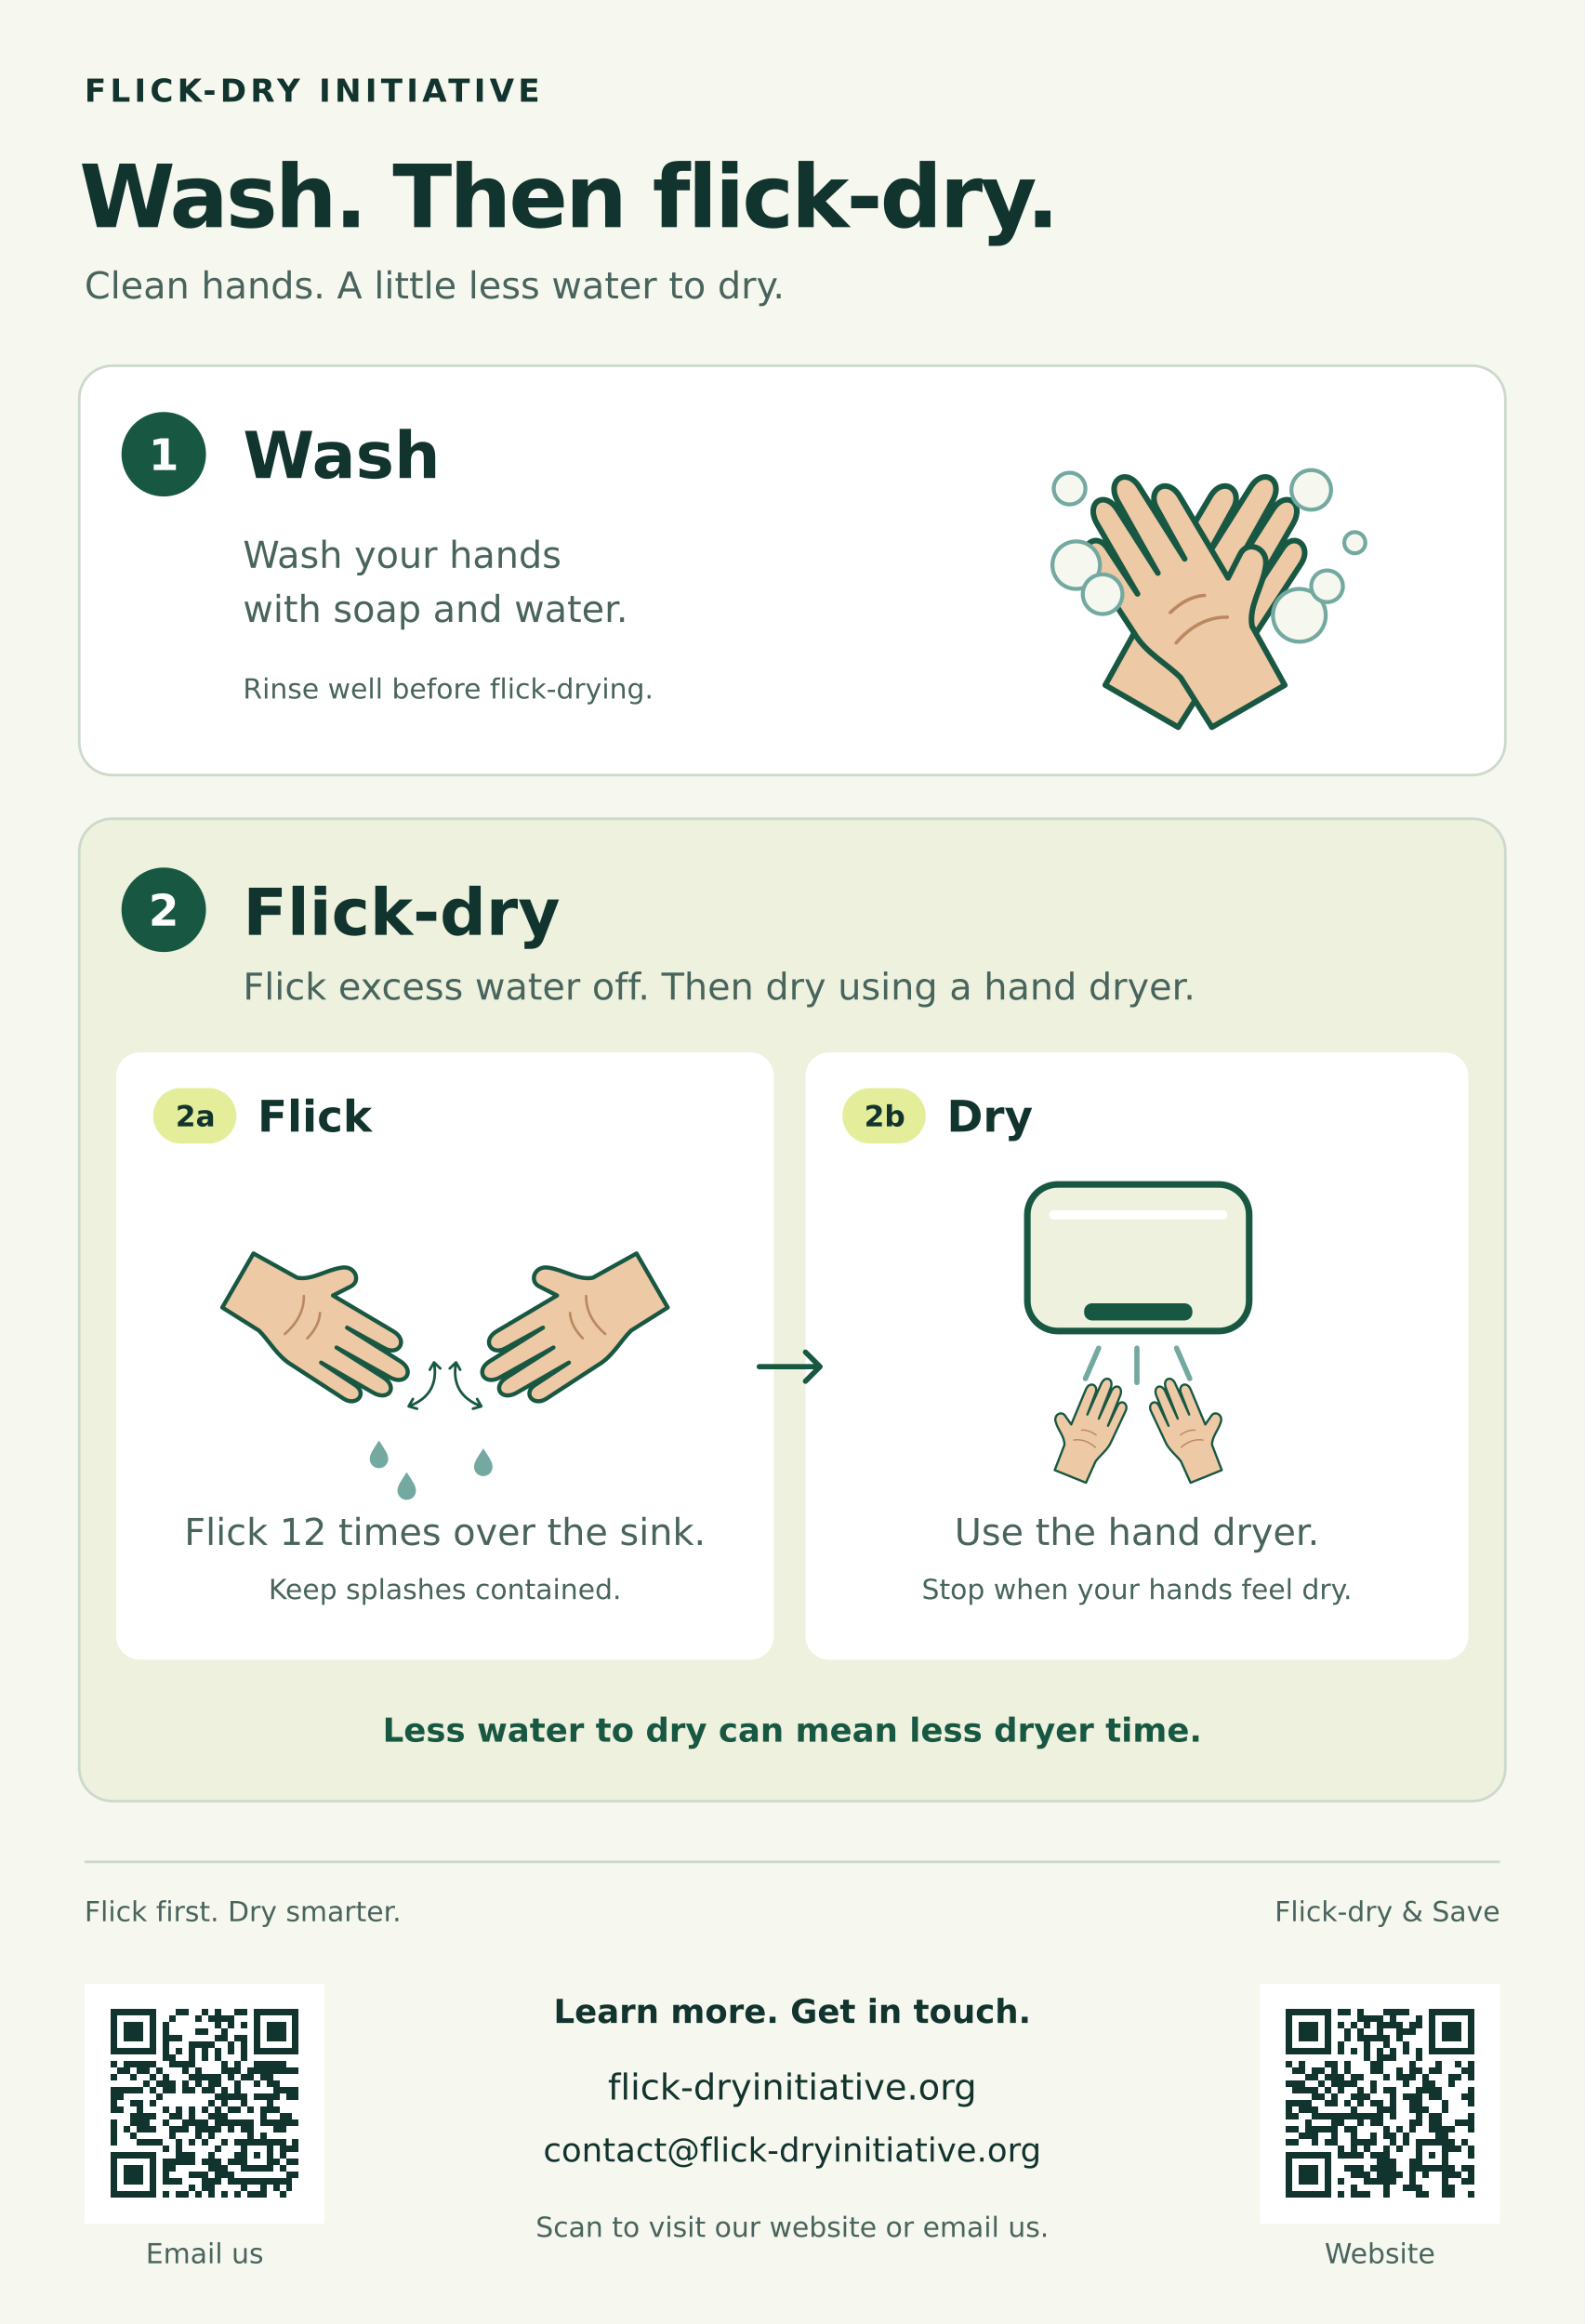
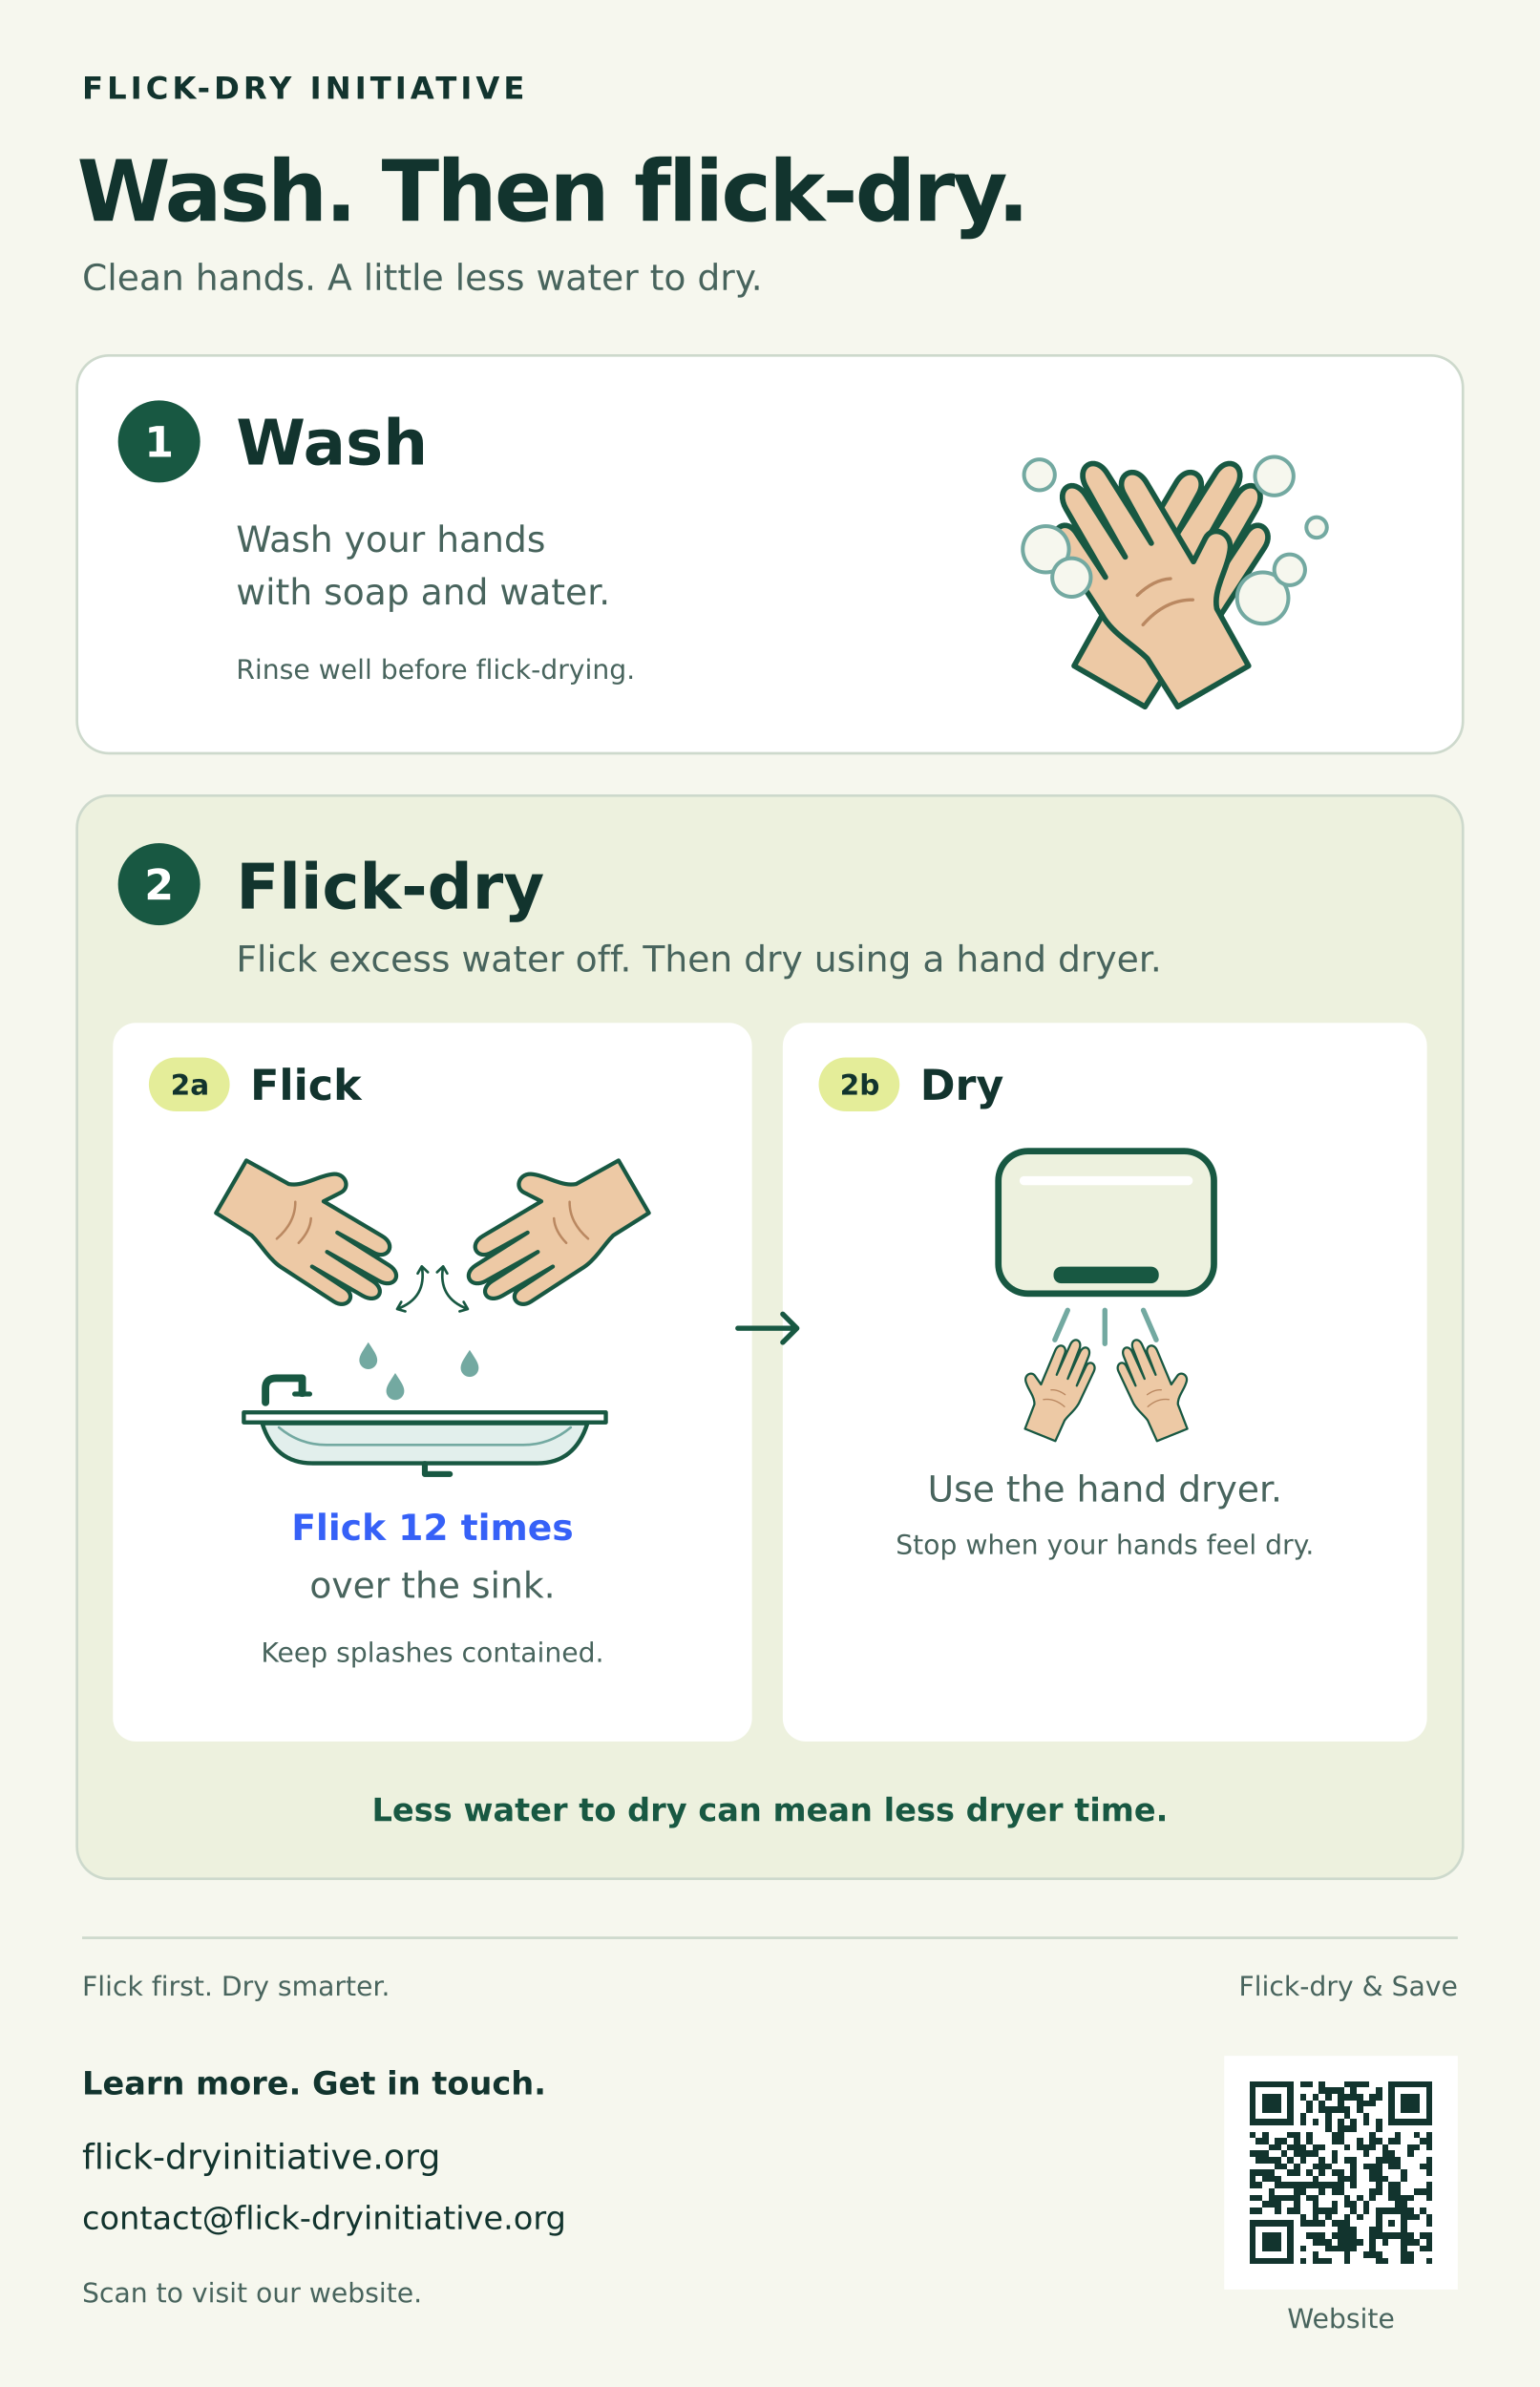
- <svg xmlns="http://www.w3.org/2000/svg" xmlns:xlink="http://www.w3.org/1999/xlink" width="1200" height="1760" viewBox="0 0 1200 1760">
+ <svg xmlns="http://www.w3.org/2000/svg" xmlns:xlink="http://www.w3.org/1999/xlink" width="1200" height="1860" viewBox="0 0 1200 1860">
  <defs>
    <style>
text {font-family: 'DejaVu Sans', sans-serif; fill:#12342e}
.small {font-size:21px;fill:#48645d}
.body {font-size:28px;fill:#48645d}
.label {font-size:24px;font-weight:700;letter-spacing:3px}
.title {font-size:66px;font-weight:700;letter-spacing:-2px}
</style>
    <g id="hand" stroke="#185842" stroke-width="5" stroke-linejoin="round" stroke-linecap="round">
      <path d="M 40 0 L 115 0 L 116 60 C 122 77 141 85 153 100 C 164 113 151 129 139 121 L 119 108 L 118 192 C 118 214 95 213 95 193 L 94 142 L 91 218 C 90 239 68 238 68 216 L 67 143 L 64 210 C 63 231 42 230 42 208 L 42 136 L 39 186 C 37 203 17 199 18 181 L 22 107 C 22 87 34 68 38 52 Z" fill="#edc9a5" />
      <path d="M 50 81 Q 79 91 101 78 M 59 107 Q 79 112 93 105" fill="none" stroke="#ba8861" stroke-width="3" />
    </g>
    <g id="drop">
      <path d="M 0 -13 C -5 -5 -10 1 -10 7 A 10 10 0 0 0 10 7 C 10 1 5 -5 0 -13 Z" fill="#73a9a1" />
    </g>
  </defs>
-   <rect width="1200" height="1760" fill="#f6f7ee" />
+   <rect width="1200" height="1860" fill="#f6f7ee" />
  <text x="64" y="77" class="label" fill="#185842">FLICK-DRY INITIATIVE</text>
  <text x="60" y="172" class="title">Wash. Then flick-dry.</text>
  <text x="64" y="226" class="body">Clean hands. A little less water to dry.</text>
  <rect x="60" y="277" width="1080" height="310" rx="25" fill="#fff" stroke="#cdd9cc" stroke-width="2" />
  <circle cx="124" cy="344" r="32" fill="#185842" />
  <text x="124" y="356" text-anchor="middle" style="font-size:33px;font-weight:700;fill:white">1</text>
  <text x="184" y="362" style="font-size:49px;font-weight:700">Wash</text>
  <text x="184" y="430" class="body">Wash your hands</text>
  <text x="184" y="471" class="body">with soap and water.</text>
  <text x="184" y="529" class="small">Rinse well before flick-drying.</text>
  <g transform="translate(865 535) rotate(-150) scale(.85) translate(-77 0)">
    <use xlink:href="#hand" />
  </g>
  <g transform="translate(945 535) scale(-1 1) rotate(-150) scale(.85) translate(-77 0)">
    <use xlink:href="#hand" />
  </g>
  <g fill="#f6f7ee" stroke="#73a9a1" stroke-width="3">
    <circle cx="815" cy="428" r="18" />
    <circle cx="835" cy="450" r="15" />
    <circle cx="984" cy="466" r="20" />
    <circle cx="1005" cy="444" r="12" />
    <circle cx="810" cy="370" r="12" />
    <circle cx="993" cy="371" r="15" />
    <circle cx="1026" cy="411" r="8" />
  </g>
-   <rect x="60" y="620" width="1080" height="744" rx="25" fill="#edf1de" stroke="#cdd9cc" stroke-width="2" />
+   <rect x="60" y="620" width="1080" height="844" rx="25" fill="#edf1de" stroke="#cdd9cc" stroke-width="2" />
  <circle cx="124" cy="689" r="32" fill="#185842" />
  <text x="124" y="701" text-anchor="middle" style="font-size:33px;font-weight:700;fill:white">2</text>
  <text x="184" y="708" style="font-size:49px;font-weight:700">Flick-dry</text>
  <text x="184" y="757" class="body">Flick excess water off. Then dry using a hand dryer.</text>
-   <rect x="88" y="797" width="498" height="460" rx="18" fill="#fff" />
-   <rect x="610" y="797" width="502" height="460" rx="18" fill="#fff" />
+   <rect x="88" y="797" width="498" height="560" rx="18" fill="#fff" />
+   <rect x="610" y="797" width="502" height="560" rx="18" fill="#fff" />
  <rect x="116" y="824" width="63" height="42" rx="21" fill="#e4ed99" />
  <text x="148" y="853" text-anchor="middle" style="font-size:22px;font-weight:700">2a</text>
  <text x="195" y="857" style="font-size:33px;font-weight:700">Flick</text>
  <rect x="638" y="824" width="63" height="42" rx="21" fill="#e4ed99" />
  <text x="670" y="853" text-anchor="middle" style="font-size:22px;font-weight:700">2b</text>
  <text x="717" y="857" style="font-size:33px;font-weight:700">Dry</text>
-   <g transform="translate(180 970) rotate(-60) scale(.63) translate(-77 0)">
-     <use xlink:href="#hand" />
+   <g transform="translate(0 -45)">
+     <g transform="translate(180 970) rotate(-60) scale(.63) translate(-77 0)">
+       <use xlink:href="#hand" />
+     </g>
+     <g transform="translate(494 970) scale(-1 1) rotate(-60) scale(.63) translate(-77 0)">
+       <use xlink:href="#hand" />
+     </g>
+     <g stroke="#185842" stroke-width="5" fill="none" stroke-linecap="round">
+       <path stroke-width="2.5" stroke-linejoin="round" transform="translate(308 1042) rotate(-60) scale(.8) translate(-308 -1042)" d="M 284 1058 Q 308 1078 332 1058 M 286 1066 L 284 1058 L 292 1058 M 324 1058 L 332 1058 L 330 1066" />
+       <path stroke-width="2.5" stroke-linejoin="round" transform="translate(366 1042) rotate(60) scale(.8) translate(-366 -1042)" d="M 342 1058 Q 366 1078 390 1058 M 344 1066 L 342 1058 L 350 1058 M 382 1058 L 390 1058 L 388 1066" />
+     </g>
+     <g>
+       <use xlink:href="#drop" transform="translate(287 1100) scale(.7)" />
+       <use xlink:href="#drop" transform="translate(308 1124) scale(.7)" />
+       <use xlink:href="#drop" transform="translate(366 1106) scale(.7)" />
+     </g>
  </g>
-   <g transform="translate(494 970) scale(-1 1) rotate(-60) scale(.63) translate(-77 0)">
-     <use xlink:href="#hand" />
+   <g aria-label="Sink beneath flicking hands" transform="translate(190 1070) scale(.65) translate(-908 -1060)" fill="none" stroke="#185842" stroke-width="5" stroke-linecap="round" stroke-linejoin="round">
+     <path d="M934 1095 V1078 Q934 1066 947 1066 H978 V1084" stroke-width="9" />
+     <path d="M969 1085 H987" stroke-width="6" />
+     <path d="M908 1107 H1342 V1119 H908 Z" fill="#fff" />
+     <path d="M930 1120 Q945 1168 990 1168 H1260 Q1305 1168 1320 1120 Z" fill="#e2efec" />
+     <path d="M1125 1169 V1181 H1155" stroke-width="7" />
+     <path d="M950 1125 Q975 1146 1007 1146 H1243 Q1275 1146 1300 1125" stroke="#73a9a1" stroke-width="3" />
  </g>
-   <g stroke="#185842" stroke-width="5" fill="none" stroke-linecap="round">
-     <path stroke-width="2.5" stroke-linejoin="round" transform="translate(308 1042) rotate(-60) scale(.8) translate(-308 -1042)" d="M 284 1058 Q 308 1078 332 1058 M 286 1066 L 284 1058 L 292 1058 M 324 1058 L 332 1058 L 330 1066" />
-     <path stroke-width="2.5" stroke-linejoin="round" transform="translate(366 1042) rotate(60) scale(.8) translate(-366 -1042)" d="M 342 1058 Q 366 1078 390 1058 M 344 1066 L 342 1058 L 350 1058 M 382 1058 L 390 1058 L 388 1066" />
-   </g>
-   <g>
-     <use xlink:href="#drop" transform="translate(287 1100) scale(.7)" />
-     <use xlink:href="#drop" transform="translate(308 1124) scale(.7)" />
-     <use xlink:href="#drop" transform="translate(366 1106) scale(.7)" />
-   </g>
-   <text x="337" y="1170" text-anchor="middle" class="body">Flick 12 times over the sink.</text>
-   <text x="337" y="1211" text-anchor="middle" class="small">Keep splashes contained.</text>
+   <text x="337" y="1200" text-anchor="middle" class="body" style="fill:#3661f7;font-weight:700">Flick 12 times</text>
+   <text x="337" y="1245" text-anchor="middle" class="body">over the sink.</text>
+   <text x="337" y="1295" text-anchor="middle" class="small">Keep splashes contained.</text>
  <rect x="778" y="897" width="168" height="111" rx="23" fill="#edf1de" stroke="#185842" stroke-width="5" />
  <path d="M 798 920 L 926 920" stroke="#fff" stroke-width="7" stroke-linecap="round" />
  <rect x="821" y="987" width="82" height="13" rx="6" fill="#185842" />
  <g fill="none" stroke="#73a9a1" stroke-width="4" stroke-linecap="round">
    <path d="M 832 1021 L 822 1044 M 861 1021 L 861 1047 M 891 1021 L 901 1044" />
  </g>
  <g transform="translate(835 1128) rotate(202) scale(.34)">
    <use xlink:href="#hand" />
  </g>
  <g transform="translate(889 1128) scale(-.34 .34) rotate(202)">
    <use xlink:href="#hand" />
  </g>
  <text x="861" y="1170" text-anchor="middle" class="body">Use the hand dryer.</text>
  <text x="861" y="1211" text-anchor="middle" class="small">Stop when your hands feel dry.</text>
  <path d="M 575 1035 L 621 1035 M 610 1024 L 621 1035 L 610 1046" fill="none" stroke="#185842" stroke-width="4" stroke-linecap="round" stroke-linejoin="round" />
-   <text x="600" y="1319" text-anchor="middle" style="font-size:25px;font-weight:700;fill:#185842">Less water to dry can mean less dryer time.</text>
-   <path d="M 64 1410 H 1136" stroke="#cdd9cc" stroke-width="2" />
-   <text x="64" y="1455" class="small">Flick first. Dry smarter.</text>
-   <text x="1136" y="1455" text-anchor="end" class="small">Flick-dry &amp; Save</text>
-   <g id="contact-footer" aria-label="Website and contact information">
-     <text x="600" y="1532" text-anchor="middle" style="font-size:25px;font-weight:700">Learn more. Get in touch.</text>
-     <a href="https://flick-dryinitiative.org/">
-       <text x="600" y="1590" text-anchor="middle" style="font-size:27px">flick-dryinitiative.org</text>
-     </a>
-     <a href="mailto:contact@flick-dryinitiative.org">
-       <text x="600" y="1637" text-anchor="middle" style="font-size:25px">contact@flick-dryinitiative.org</text>
-     </a>
-     <text x="600" y="1694" text-anchor="middle" class="small">Scan to visit our website or email us.</text>
-     <a href="https://flick-dryinitiative.org/">
-       <svg x="954" y="1502" width="182" height="182" viewBox="0 0 37 37" shape-rendering="crispEdges" role="img" aria-label="QR code: Website">
-         <rect width="37" height="37" fill="#fff" />
-         <path d="M4 4h1v1h-1z M5 4h1v1h-1z M6 4h1v1h-1z M7 4h1v1h-1z M8 4h1v1h-1z M9 4h1v1h-1z M10 4h1v1h-1z M12 4h1v1h-1z M13 4h1v1h-1z M15 4h1v1h-1z M19 4h1v1h-1z M20 4h1v1h-1z M21 4h1v1h-1z M22 4h1v1h-1z M26 4h1v1h-1z M27 4h1v1h-1z M28 4h1v1h-1z M29 4h1v1h-1z M30 4h1v1h-1z M31 4h1v1h-1z M32 4h1v1h-1z M4 5h1v1h-1z M10 5h1v1h-1z M15 5h1v1h-1z M16 5h1v1h-1z M17 5h1v1h-1z M18 5h1v1h-1z M20 5h1v1h-1z M24 5h1v1h-1z M26 5h1v1h-1z M32 5h1v1h-1z M4 6h1v1h-1z M6 6h1v1h-1z M7 6h1v1h-1z M8 6h1v1h-1z M10 6h1v1h-1z M12 6h1v1h-1z M14 6h1v1h-1z M16 6h1v1h-1z M18 6h1v1h-1z M19 6h1v1h-1z M20 6h1v1h-1z M21 6h1v1h-1z M23 6h1v1h-1z M24 6h1v1h-1z M26 6h1v1h-1z M28 6h1v1h-1z M29 6h1v1h-1z M30 6h1v1h-1z M32 6h1v1h-1z M4 7h1v1h-1z M6 7h1v1h-1z M7 7h1v1h-1z M8 7h1v1h-1z M10 7h1v1h-1z M13 7h1v1h-1z M15 7h1v1h-1z M18 7h1v1h-1z M21 7h1v1h-1z M22 7h1v1h-1z M23 7h1v1h-1z M26 7h1v1h-1z M28 7h1v1h-1z M29 7h1v1h-1z M30 7h1v1h-1z M32 7h1v1h-1z M4 8h1v1h-1z M6 8h1v1h-1z M7 8h1v1h-1z M8 8h1v1h-1z M10 8h1v1h-1z M13 8h1v1h-1z M15 8h1v1h-1z M16 8h1v1h-1z M17 8h1v1h-1z M18 8h1v1h-1z M19 8h1v1h-1z M21 8h1v1h-1z M26 8h1v1h-1z M28 8h1v1h-1z M29 8h1v1h-1z M30 8h1v1h-1z M32 8h1v1h-1z M4 9h1v1h-1z M10 9h1v1h-1z M12 9h1v1h-1z M16 9h1v1h-1z M19 9h1v1h-1z M22 9h1v1h-1z M26 9h1v1h-1z M32 9h1v1h-1z M4 10h1v1h-1z M5 10h1v1h-1z M6 10h1v1h-1z M7 10h1v1h-1z M8 10h1v1h-1z M9 10h1v1h-1z M10 10h1v1h-1z M12 10h1v1h-1z M14 10h1v1h-1z M16 10h1v1h-1z M18 10h1v1h-1z M20 10h1v1h-1z M22 10h1v1h-1z M24 10h1v1h-1z M26 10h1v1h-1z M27 10h1v1h-1z M28 10h1v1h-1z M29 10h1v1h-1z M30 10h1v1h-1z M31 10h1v1h-1z M32 10h1v1h-1z M16 11h1v1h-1z M18 11h1v1h-1z M19 11h1v1h-1z M20 11h1v1h-1z M24 11h1v1h-1z M4 12h1v1h-1z M6 12h1v1h-1z M10 12h1v1h-1z M11 12h1v1h-1z M13 12h1v1h-1z M17 12h1v1h-1z M18 12h1v1h-1z M23 12h1v1h-1z M27 12h1v1h-1z M30 12h1v1h-1z M32 12h1v1h-1z M5 13h1v1h-1z M6 13h1v1h-1z M8 13h1v1h-1z M9 13h1v1h-1z M11 13h1v1h-1z M13 13h1v1h-1z M17 13h1v1h-1z M18 13h1v1h-1z M21 13h1v1h-1z M23 13h1v1h-1z M24 13h1v1h-1z M26 13h1v1h-1z M27 13h1v1h-1z M31 13h1v1h-1z M32 13h1v1h-1z M7 14h1v1h-1z M8 14h1v1h-1z M10 14h1v1h-1z M11 14h1v1h-1z M12 14h1v1h-1z M14 14h1v1h-1z M15 14h1v1h-1z M19 14h1v1h-1z M21 14h1v1h-1z M22 14h1v1h-1z M23 14h1v1h-1z M25 14h1v1h-1z M29 14h1v1h-1z M30 14h1v1h-1z M32 14h1v1h-1z M4 15h1v1h-1z M5 15h1v1h-1z M6 15h1v1h-1z M9 15h1v1h-1z M11 15h1v1h-1z M12 15h1v1h-1z M13 15h1v1h-1z M14 15h1v1h-1z M17 15h1v1h-1z M22 15h1v1h-1z M25 15h1v1h-1z M26 15h1v1h-1z M29 15h1v1h-1z M5 16h1v1h-1z M6 16h1v1h-1z M7 16h1v1h-1z M8 16h1v1h-1z M10 16h1v1h-1z M12 16h1v1h-1z M15 16h1v1h-1z M17 16h1v1h-1z M19 16h1v1h-1z M20 16h1v1h-1z M24 16h1v1h-1z M25 16h1v1h-1z M26 16h1v1h-1z M27 16h1v1h-1z M32 16h1v1h-1z M8 17h1v1h-1z M9 17h1v1h-1z M11 17h1v1h-1z M14 17h1v1h-1z M15 17h1v1h-1z M16 17h1v1h-1z M20 17h1v1h-1z M22 17h1v1h-1z M23 17h1v1h-1z M24 17h1v1h-1z M26 17h1v1h-1z M27 17h1v1h-1z M31 17h1v1h-1z M32 17h1v1h-1z M4 18h1v1h-1z M5 18h1v1h-1z M6 18h1v1h-1z M7 18h1v1h-1z M10 18h1v1h-1z M11 18h1v1h-1z M13 18h1v1h-1z M15 18h1v1h-1z M17 18h1v1h-1z M18 18h1v1h-1z M20 18h1v1h-1z M23 18h1v1h-1z M24 18h1v1h-1z M28 18h1v1h-1z M32 18h1v1h-1z M4 19h1v1h-1z M6 19h1v1h-1z M7 19h1v1h-1z M8 19h1v1h-1z M14 19h1v1h-1z M18 19h1v1h-1z M19 19h1v1h-1z M20 19h1v1h-1z M23 19h1v1h-1z M24 19h1v1h-1z M25 19h1v1h-1z M28 19h1v1h-1z M4 20h1v1h-1z M5 20h1v1h-1z M8 20h1v1h-1z M9 20h1v1h-1z M10 20h1v1h-1z M11 20h1v1h-1z M12 20h1v1h-1z M13 20h1v1h-1z M14 20h1v1h-1z M15 20h1v1h-1z M16 20h1v1h-1z M17 20h1v1h-1z M18 20h1v1h-1z M20 20h1v1h-1z M24 20h1v1h-1z M26 20h1v1h-1z M27 20h1v1h-1z M32 20h1v1h-1z M7 21h1v1h-1z M11 21h1v1h-1z M12 21h1v1h-1z M15 21h1v1h-1z M17 21h1v1h-1z M18 21h1v1h-1z M23 21h1v1h-1z M24 21h1v1h-1z M26 21h1v1h-1z M27 21h1v1h-1z M30 21h1v1h-1z M31 21h1v1h-1z M32 21h1v1h-1z M4 22h1v1h-1z M5 22h1v1h-1z M7 22h1v1h-1z M8 22h1v1h-1z M9 22h1v1h-1z M10 22h1v1h-1z M11 22h1v1h-1z M13 22h1v1h-1z M14 22h1v1h-1z M19 22h1v1h-1z M21 22h1v1h-1z M23 22h1v1h-1z M26 22h1v1h-1z M27 22h1v1h-1z M28 22h1v1h-1z M29 22h1v1h-1z M32 22h1v1h-1z M6 23h1v1h-1z M7 23h1v1h-1z M8 23h1v1h-1z M11 23h1v1h-1z M14 23h1v1h-1z M17 23h1v1h-1z M19 23h1v1h-1z M20 23h1v1h-1z M22 23h1v1h-1z M27 23h1v1h-1z M28 23h1v1h-1z M4 24h1v1h-1z M5 24h1v1h-1z M8 24h1v1h-1z M10 24h1v1h-1z M11 24h1v1h-1z M14 24h1v1h-1z M15 24h1v1h-1z M16 24h1v1h-1z M17 24h1v1h-1z M20 24h1v1h-1z M22 24h1v1h-1z M24 24h1v1h-1z M25 24h1v1h-1z M26 24h1v1h-1z M27 24h1v1h-1z M28 24h1v1h-1z M29 24h1v1h-1z M31 24h1v1h-1z M12 25h1v1h-1z M14 25h1v1h-1z M16 25h1v1h-1z M19 25h1v1h-1z M21 25h1v1h-1z M24 25h1v1h-1z M28 25h1v1h-1z M29 25h1v1h-1z M30 25h1v1h-1z M32 25h1v1h-1z M4 26h1v1h-1z M5 26h1v1h-1z M6 26h1v1h-1z M7 26h1v1h-1z M8 26h1v1h-1z M9 26h1v1h-1z M10 26h1v1h-1z M12 26h1v1h-1z M13 26h1v1h-1z M14 26h1v1h-1z M15 26h1v1h-1z M17 26h1v1h-1z M18 26h1v1h-1z M19 26h1v1h-1z M24 26h1v1h-1z M26 26h1v1h-1z M28 26h1v1h-1z M32 26h1v1h-1z M4 27h1v1h-1z M10 27h1v1h-1z M18 27h1v1h-1z M19 27h1v1h-1z M20 27h1v1h-1z M23 27h1v1h-1z M24 27h1v1h-1z M28 27h1v1h-1z M4 28h1v1h-1z M6 28h1v1h-1z M7 28h1v1h-1z M8 28h1v1h-1z M10 28h1v1h-1z M13 28h1v1h-1z M14 28h1v1h-1z M15 28h1v1h-1z M17 28h1v1h-1z M18 28h1v1h-1z M19 28h1v1h-1z M20 28h1v1h-1z M23 28h1v1h-1z M24 28h1v1h-1z M25 28h1v1h-1z M26 28h1v1h-1z M27 28h1v1h-1z M28 28h1v1h-1z M29 28h1v1h-1z M31 28h1v1h-1z M32 28h1v1h-1z M4 29h1v1h-1z M6 29h1v1h-1z M7 29h1v1h-1z M8 29h1v1h-1z M10 29h1v1h-1z M14 29h1v1h-1z M15 29h1v1h-1z M16 29h1v1h-1z M18 29h1v1h-1z M19 29h1v1h-1z M20 29h1v1h-1z M21 29h1v1h-1z M23 29h1v1h-1z M25 29h1v1h-1z M28 29h1v1h-1z M29 29h1v1h-1z M30 29h1v1h-1z M32 29h1v1h-1z M4 30h1v1h-1z M6 30h1v1h-1z M7 30h1v1h-1z M8 30h1v1h-1z M10 30h1v1h-1z M12 30h1v1h-1z M16 30h1v1h-1z M17 30h1v1h-1z M18 30h1v1h-1z M19 30h1v1h-1z M20 30h1v1h-1z M23 30h1v1h-1z M28 30h1v1h-1z M31 30h1v1h-1z M32 30h1v1h-1z M4 31h1v1h-1z M10 31h1v1h-1z M14 31h1v1h-1z M19 31h1v1h-1z M22 31h1v1h-1z M23 31h1v1h-1z M24 31h1v1h-1z M28 31h1v1h-1z M29 31h1v1h-1z M4 32h1v1h-1z M5 32h1v1h-1z M6 32h1v1h-1z M7 32h1v1h-1z M8 32h1v1h-1z M9 32h1v1h-1z M10 32h1v1h-1z M12 32h1v1h-1z M14 32h1v1h-1z M15 32h1v1h-1z M16 32h1v1h-1z M19 32h1v1h-1z M24 32h1v1h-1z M25 32h1v1h-1z M28 32h1v1h-1z M29 32h1v1h-1z M32 32h1v1h-1z" fill="#12342e" />
-       </svg>
-       <text x="1045" y="1714" text-anchor="middle" class="small">Website</text>
-     </a>
-     <a href="mailto:contact@flick-dryinitiative.org">
-       <svg x="64" y="1502" width="182" height="182" viewBox="0 0 37 37" shape-rendering="crispEdges" role="img" aria-label="QR code: Email us">
-         <rect width="37" height="37" fill="#fff" />
-         <path d="M4 4h1v1h-1z M5 4h1v1h-1z M6 4h1v1h-1z M7 4h1v1h-1z M8 4h1v1h-1z M9 4h1v1h-1z M10 4h1v1h-1z M14 4h1v1h-1z M15 4h1v1h-1z M18 4h1v1h-1z M20 4h1v1h-1z M23 4h1v1h-1z M24 4h1v1h-1z M26 4h1v1h-1z M27 4h1v1h-1z M28 4h1v1h-1z M29 4h1v1h-1z M30 4h1v1h-1z M31 4h1v1h-1z M32 4h1v1h-1z M4 5h1v1h-1z M10 5h1v1h-1z M13 5h1v1h-1z M17 5h1v1h-1z M19 5h1v1h-1z M20 5h1v1h-1z M21 5h1v1h-1z M22 5h1v1h-1z M26 5h1v1h-1z M32 5h1v1h-1z M4 6h1v1h-1z M6 6h1v1h-1z M7 6h1v1h-1z M8 6h1v1h-1z M10 6h1v1h-1z M12 6h1v1h-1z M20 6h1v1h-1z M22 6h1v1h-1z M24 6h1v1h-1z M26 6h1v1h-1z M28 6h1v1h-1z M29 6h1v1h-1z M30 6h1v1h-1z M32 6h1v1h-1z M4 7h1v1h-1z M6 7h1v1h-1z M7 7h1v1h-1z M8 7h1v1h-1z M10 7h1v1h-1z M12 7h1v1h-1z M17 7h1v1h-1z M18 7h1v1h-1z M21 7h1v1h-1z M26 7h1v1h-1z M28 7h1v1h-1z M29 7h1v1h-1z M30 7h1v1h-1z M32 7h1v1h-1z M4 8h1v1h-1z M6 8h1v1h-1z M7 8h1v1h-1z M8 8h1v1h-1z M10 8h1v1h-1z M12 8h1v1h-1z M13 8h1v1h-1z M14 8h1v1h-1z M20 8h1v1h-1z M21 8h1v1h-1z M23 8h1v1h-1z M24 8h1v1h-1z M26 8h1v1h-1z M28 8h1v1h-1z M29 8h1v1h-1z M30 8h1v1h-1z M32 8h1v1h-1z M4 9h1v1h-1z M10 9h1v1h-1z M12 9h1v1h-1z M16 9h1v1h-1z M17 9h1v1h-1z M18 9h1v1h-1z M19 9h1v1h-1z M22 9h1v1h-1z M24 9h1v1h-1z M26 9h1v1h-1z M32 9h1v1h-1z M4 10h1v1h-1z M5 10h1v1h-1z M6 10h1v1h-1z M7 10h1v1h-1z M8 10h1v1h-1z M9 10h1v1h-1z M10 10h1v1h-1z M12 10h1v1h-1z M14 10h1v1h-1z M16 10h1v1h-1z M18 10h1v1h-1z M20 10h1v1h-1z M22 10h1v1h-1z M24 10h1v1h-1z M26 10h1v1h-1z M27 10h1v1h-1z M28 10h1v1h-1z M29 10h1v1h-1z M30 10h1v1h-1z M31 10h1v1h-1z M32 10h1v1h-1z M12 11h1v1h-1z M13 11h1v1h-1z M16 11h1v1h-1z M18 11h1v1h-1z M20 11h1v1h-1z M24 11h1v1h-1z M4 12h1v1h-1z M6 12h1v1h-1z M7 12h1v1h-1z M8 12h1v1h-1z M9 12h1v1h-1z M10 12h1v1h-1z M13 12h1v1h-1z M14 12h1v1h-1z M15 12h1v1h-1z M16 12h1v1h-1z M21 12h1v1h-1z M23 12h1v1h-1z M26 12h1v1h-1z M27 12h1v1h-1z M28 12h1v1h-1z M29 12h1v1h-1z M30 12h1v1h-1z M5 13h1v1h-1z M6 13h1v1h-1z M8 13h1v1h-1z M9 13h1v1h-1z M11 13h1v1h-1z M15 13h1v1h-1z M17 13h1v1h-1z M21 13h1v1h-1z M22 13h1v1h-1z M23 13h1v1h-1z M25 13h1v1h-1z M26 13h1v1h-1z M27 13h1v1h-1z M28 13h1v1h-1z M29 13h1v1h-1z M30 13h1v1h-1z M31 13h1v1h-1z M32 13h1v1h-1z M4 14h1v1h-1z M7 14h1v1h-1z M10 14h1v1h-1z M12 14h1v1h-1z M16 14h1v1h-1z M17 14h1v1h-1z M18 14h1v1h-1z M19 14h1v1h-1z M20 14h1v1h-1z M22 14h1v1h-1z M24 14h1v1h-1z M25 14h1v1h-1z M27 14h1v1h-1z M28 14h1v1h-1z M9 15h1v1h-1z M11 15h1v1h-1z M12 15h1v1h-1z M13 15h1v1h-1z M15 15h1v1h-1z M17 15h1v1h-1z M19 15h1v1h-1z M20 15h1v1h-1z M23 15h1v1h-1z M26 15h1v1h-1z M28 15h1v1h-1z M29 15h1v1h-1z M4 16h1v1h-1z M5 16h1v1h-1z M6 16h1v1h-1z M7 16h1v1h-1z M8 16h1v1h-1z M10 16h1v1h-1z M12 16h1v1h-1z M13 16h1v1h-1z M15 16h1v1h-1z M16 16h1v1h-1z M18 16h1v1h-1z M19 16h1v1h-1z M21 16h1v1h-1z M23 16h1v1h-1z M29 16h1v1h-1z M30 16h1v1h-1z M31 16h1v1h-1z M32 16h1v1h-1z M4 17h1v1h-1z M5 17h1v1h-1z M11 17h1v1h-1z M20 17h1v1h-1z M21 17h1v1h-1z M22 17h1v1h-1z M23 17h1v1h-1z M24 17h1v1h-1z M26 17h1v1h-1z M27 17h1v1h-1z M28 17h1v1h-1z M29 17h1v1h-1z M31 17h1v1h-1z M32 17h1v1h-1z M4 18h1v1h-1z M7 18h1v1h-1z M8 18h1v1h-1z M10 18h1v1h-1z M19 18h1v1h-1z M21 18h1v1h-1z M24 18h1v1h-1z M28 18h1v1h-1z M4 19h1v1h-1z M5 19h1v1h-1z M8 19h1v1h-1z M12 19h1v1h-1z M14 19h1v1h-1z M16 19h1v1h-1z M18 19h1v1h-1z M20 19h1v1h-1z M22 19h1v1h-1z M23 19h1v1h-1z M25 19h1v1h-1z M27 19h1v1h-1z M28 19h1v1h-1z M29 19h1v1h-1z M7 20h1v1h-1z M8 20h1v1h-1z M9 20h1v1h-1z M10 20h1v1h-1z M13 20h1v1h-1z M14 20h1v1h-1z M16 20h1v1h-1z M19 20h1v1h-1z M20 20h1v1h-1z M21 20h1v1h-1z M27 20h1v1h-1z M30 20h1v1h-1z M31 20h1v1h-1z M4 21h1v1h-1z M7 21h1v1h-1z M8 21h1v1h-1z M9 21h1v1h-1z M12 21h1v1h-1z M15 21h1v1h-1z M16 21h1v1h-1z M17 21h1v1h-1z M18 21h1v1h-1z M20 21h1v1h-1z M21 21h1v1h-1z M22 21h1v1h-1z M23 21h1v1h-1z M24 21h1v1h-1z M25 21h1v1h-1z M27 21h1v1h-1z M28 21h1v1h-1z M29 21h1v1h-1z M30 21h1v1h-1z M31 21h1v1h-1z M32 21h1v1h-1z M4 22h1v1h-1z M6 22h1v1h-1z M8 22h1v1h-1z M9 22h1v1h-1z M10 22h1v1h-1z M13 22h1v1h-1z M14 22h1v1h-1z M15 22h1v1h-1z M17 22h1v1h-1z M18 22h1v1h-1z M19 22h1v1h-1z M20 22h1v1h-1z M22 22h1v1h-1z M24 22h1v1h-1z M25 22h1v1h-1z M29 22h1v1h-1z M30 22h1v1h-1z M4 23h1v1h-1z M7 23h1v1h-1z M13 23h1v1h-1z M17 23h1v1h-1z M19 23h1v1h-1z M25 23h1v1h-1z M27 23h1v1h-1z M4 24h1v1h-1z M8 24h1v1h-1z M9 24h1v1h-1z M10 24h1v1h-1z M11 24h1v1h-1z M14 24h1v1h-1z M16 24h1v1h-1z M18 24h1v1h-1z M21 24h1v1h-1z M23 24h1v1h-1z M24 24h1v1h-1z M25 24h1v1h-1z M26 24h1v1h-1z M27 24h1v1h-1z M28 24h1v1h-1z M29 24h1v1h-1z M30 24h1v1h-1z M32 24h1v1h-1z M12 25h1v1h-1z M14 25h1v1h-1z M20 25h1v1h-1z M24 25h1v1h-1z M28 25h1v1h-1z M30 25h1v1h-1z M31 25h1v1h-1z M32 25h1v1h-1z M4 26h1v1h-1z M5 26h1v1h-1z M6 26h1v1h-1z M7 26h1v1h-1z M8 26h1v1h-1z M9 26h1v1h-1z M10 26h1v1h-1z M14 26h1v1h-1z M15 26h1v1h-1z M16 26h1v1h-1z M19 26h1v1h-1z M23 26h1v1h-1z M24 26h1v1h-1z M26 26h1v1h-1z M28 26h1v1h-1z M30 26h1v1h-1z M4 27h1v1h-1z M10 27h1v1h-1z M12 27h1v1h-1z M13 27h1v1h-1z M14 27h1v1h-1z M15 27h1v1h-1z M16 27h1v1h-1z M18 27h1v1h-1z M19 27h1v1h-1z M20 27h1v1h-1z M22 27h1v1h-1z M23 27h1v1h-1z M24 27h1v1h-1z M28 27h1v1h-1z M29 27h1v1h-1z M31 27h1v1h-1z M32 27h1v1h-1z M4 28h1v1h-1z M6 28h1v1h-1z M7 28h1v1h-1z M8 28h1v1h-1z M10 28h1v1h-1z M12 28h1v1h-1z M13 28h1v1h-1z M19 28h1v1h-1z M20 28h1v1h-1z M21 28h1v1h-1z M24 28h1v1h-1z M25 28h1v1h-1z M26 28h1v1h-1z M27 28h1v1h-1z M28 28h1v1h-1z M30 28h1v1h-1z M4 29h1v1h-1z M6 29h1v1h-1z M7 29h1v1h-1z M8 29h1v1h-1z M10 29h1v1h-1z M12 29h1v1h-1z M16 29h1v1h-1z M17 29h1v1h-1z M18 29h1v1h-1z M20 29h1v1h-1z M21 29h1v1h-1z M22 29h1v1h-1z M31 29h1v1h-1z M32 29h1v1h-1z M4 30h1v1h-1z M6 30h1v1h-1z M7 30h1v1h-1z M8 30h1v1h-1z M10 30h1v1h-1z M12 30h1v1h-1z M13 30h1v1h-1z M14 30h1v1h-1z M18 30h1v1h-1z M19 30h1v1h-1z M20 30h1v1h-1z M22 30h1v1h-1z M23 30h1v1h-1z M24 30h1v1h-1z M25 30h1v1h-1z M26 30h1v1h-1z M27 30h1v1h-1z M28 30h1v1h-1z M29 30h1v1h-1z M30 30h1v1h-1z M31 30h1v1h-1z M4 31h1v1h-1z M10 31h1v1h-1z M16 31h1v1h-1z M18 31h1v1h-1z M19 31h1v1h-1z M24 31h1v1h-1z M27 31h1v1h-1z M29 31h1v1h-1z M31 31h1v1h-1z M4 32h1v1h-1z M5 32h1v1h-1z M6 32h1v1h-1z M7 32h1v1h-1z M8 32h1v1h-1z M9 32h1v1h-1z M10 32h1v1h-1z M12 32h1v1h-1z M14 32h1v1h-1z M15 32h1v1h-1z M17 32h1v1h-1z M19 32h1v1h-1z M21 32h1v1h-1z M23 32h1v1h-1z M25 32h1v1h-1z M26 32h1v1h-1z M27 32h1v1h-1z M30 32h1v1h-1z" fill="#12342e" />
-       </svg>
-       <text x="155" y="1714" text-anchor="middle" class="small">Email us</text>
-     </a>
+   <text x="600" y="1419" text-anchor="middle" style="font-size:25px;font-weight:700;fill:#185842">Less water to dry can mean less dryer time.</text>
+   <g transform="translate(0 100)">
+     <path d="M 64 1410 H 1136" stroke="#cdd9cc" stroke-width="2" />
+     <text x="64" y="1455" class="small">Flick first. Dry smarter.</text>
+     <text x="1136" y="1455" text-anchor="end" class="small">Flick-dry &amp; Save</text>
+     <g id="contact-footer" aria-label="Website and contact information">
+       <text x="64" y="1532" text-anchor="start" style="font-size:25px;font-weight:700">Learn more. Get in touch.</text>
+       <a href="https://flick-dryinitiative.org/">
+         <text x="64" y="1590" text-anchor="start" style="font-size:27px">flick-dryinitiative.org</text>
+       </a>
+       <a href="mailto:contact@flick-dryinitiative.org">
+         <text x="64" y="1637" text-anchor="start" style="font-size:25px">contact@flick-dryinitiative.org</text>
+       </a>
+       <text x="64" y="1694" text-anchor="start" class="small">Scan to visit our website.</text>
+       <a href="https://flick-dryinitiative.org/">
+         <svg x="954" y="1502" width="182" height="182" viewBox="0 0 37 37" shape-rendering="crispEdges" role="img" aria-label="QR code: Website">
+           <rect width="37" height="37" fill="#fff" />
+           <path d="M4 4h1v1h-1z M5 4h1v1h-1z M6 4h1v1h-1z M7 4h1v1h-1z M8 4h1v1h-1z M9 4h1v1h-1z M10 4h1v1h-1z M12 4h1v1h-1z M13 4h1v1h-1z M15 4h1v1h-1z M19 4h1v1h-1z M20 4h1v1h-1z M21 4h1v1h-1z M22 4h1v1h-1z M26 4h1v1h-1z M27 4h1v1h-1z M28 4h1v1h-1z M29 4h1v1h-1z M30 4h1v1h-1z M31 4h1v1h-1z M32 4h1v1h-1z M4 5h1v1h-1z M10 5h1v1h-1z M15 5h1v1h-1z M16 5h1v1h-1z M17 5h1v1h-1z M18 5h1v1h-1z M20 5h1v1h-1z M24 5h1v1h-1z M26 5h1v1h-1z M32 5h1v1h-1z M4 6h1v1h-1z M6 6h1v1h-1z M7 6h1v1h-1z M8 6h1v1h-1z M10 6h1v1h-1z M12 6h1v1h-1z M14 6h1v1h-1z M16 6h1v1h-1z M18 6h1v1h-1z M19 6h1v1h-1z M20 6h1v1h-1z M21 6h1v1h-1z M23 6h1v1h-1z M24 6h1v1h-1z M26 6h1v1h-1z M28 6h1v1h-1z M29 6h1v1h-1z M30 6h1v1h-1z M32 6h1v1h-1z M4 7h1v1h-1z M6 7h1v1h-1z M7 7h1v1h-1z M8 7h1v1h-1z M10 7h1v1h-1z M13 7h1v1h-1z M15 7h1v1h-1z M18 7h1v1h-1z M21 7h1v1h-1z M22 7h1v1h-1z M23 7h1v1h-1z M26 7h1v1h-1z M28 7h1v1h-1z M29 7h1v1h-1z M30 7h1v1h-1z M32 7h1v1h-1z M4 8h1v1h-1z M6 8h1v1h-1z M7 8h1v1h-1z M8 8h1v1h-1z M10 8h1v1h-1z M13 8h1v1h-1z M15 8h1v1h-1z M16 8h1v1h-1z M17 8h1v1h-1z M18 8h1v1h-1z M19 8h1v1h-1z M21 8h1v1h-1z M26 8h1v1h-1z M28 8h1v1h-1z M29 8h1v1h-1z M30 8h1v1h-1z M32 8h1v1h-1z M4 9h1v1h-1z M10 9h1v1h-1z M12 9h1v1h-1z M16 9h1v1h-1z M19 9h1v1h-1z M22 9h1v1h-1z M26 9h1v1h-1z M32 9h1v1h-1z M4 10h1v1h-1z M5 10h1v1h-1z M6 10h1v1h-1z M7 10h1v1h-1z M8 10h1v1h-1z M9 10h1v1h-1z M10 10h1v1h-1z M12 10h1v1h-1z M14 10h1v1h-1z M16 10h1v1h-1z M18 10h1v1h-1z M20 10h1v1h-1z M22 10h1v1h-1z M24 10h1v1h-1z M26 10h1v1h-1z M27 10h1v1h-1z M28 10h1v1h-1z M29 10h1v1h-1z M30 10h1v1h-1z M31 10h1v1h-1z M32 10h1v1h-1z M16 11h1v1h-1z M18 11h1v1h-1z M19 11h1v1h-1z M20 11h1v1h-1z M24 11h1v1h-1z M4 12h1v1h-1z M6 12h1v1h-1z M10 12h1v1h-1z M11 12h1v1h-1z M13 12h1v1h-1z M17 12h1v1h-1z M18 12h1v1h-1z M23 12h1v1h-1z M27 12h1v1h-1z M30 12h1v1h-1z M32 12h1v1h-1z M5 13h1v1h-1z M6 13h1v1h-1z M8 13h1v1h-1z M9 13h1v1h-1z M11 13h1v1h-1z M13 13h1v1h-1z M17 13h1v1h-1z M18 13h1v1h-1z M21 13h1v1h-1z M23 13h1v1h-1z M24 13h1v1h-1z M26 13h1v1h-1z M27 13h1v1h-1z M31 13h1v1h-1z M32 13h1v1h-1z M7 14h1v1h-1z M8 14h1v1h-1z M10 14h1v1h-1z M11 14h1v1h-1z M12 14h1v1h-1z M14 14h1v1h-1z M15 14h1v1h-1z M19 14h1v1h-1z M21 14h1v1h-1z M22 14h1v1h-1z M23 14h1v1h-1z M25 14h1v1h-1z M29 14h1v1h-1z M30 14h1v1h-1z M32 14h1v1h-1z M4 15h1v1h-1z M5 15h1v1h-1z M6 15h1v1h-1z M9 15h1v1h-1z M11 15h1v1h-1z M12 15h1v1h-1z M13 15h1v1h-1z M14 15h1v1h-1z M17 15h1v1h-1z M22 15h1v1h-1z M25 15h1v1h-1z M26 15h1v1h-1z M29 15h1v1h-1z M5 16h1v1h-1z M6 16h1v1h-1z M7 16h1v1h-1z M8 16h1v1h-1z M10 16h1v1h-1z M12 16h1v1h-1z M15 16h1v1h-1z M17 16h1v1h-1z M19 16h1v1h-1z M20 16h1v1h-1z M24 16h1v1h-1z M25 16h1v1h-1z M26 16h1v1h-1z M27 16h1v1h-1z M32 16h1v1h-1z M8 17h1v1h-1z M9 17h1v1h-1z M11 17h1v1h-1z M14 17h1v1h-1z M15 17h1v1h-1z M16 17h1v1h-1z M20 17h1v1h-1z M22 17h1v1h-1z M23 17h1v1h-1z M24 17h1v1h-1z M26 17h1v1h-1z M27 17h1v1h-1z M31 17h1v1h-1z M32 17h1v1h-1z M4 18h1v1h-1z M5 18h1v1h-1z M6 18h1v1h-1z M7 18h1v1h-1z M10 18h1v1h-1z M11 18h1v1h-1z M13 18h1v1h-1z M15 18h1v1h-1z M17 18h1v1h-1z M18 18h1v1h-1z M20 18h1v1h-1z M23 18h1v1h-1z M24 18h1v1h-1z M28 18h1v1h-1z M32 18h1v1h-1z M4 19h1v1h-1z M6 19h1v1h-1z M7 19h1v1h-1z M8 19h1v1h-1z M14 19h1v1h-1z M18 19h1v1h-1z M19 19h1v1h-1z M20 19h1v1h-1z M23 19h1v1h-1z M24 19h1v1h-1z M25 19h1v1h-1z M28 19h1v1h-1z M4 20h1v1h-1z M5 20h1v1h-1z M8 20h1v1h-1z M9 20h1v1h-1z M10 20h1v1h-1z M11 20h1v1h-1z M12 20h1v1h-1z M13 20h1v1h-1z M14 20h1v1h-1z M15 20h1v1h-1z M16 20h1v1h-1z M17 20h1v1h-1z M18 20h1v1h-1z M20 20h1v1h-1z M24 20h1v1h-1z M26 20h1v1h-1z M27 20h1v1h-1z M32 20h1v1h-1z M7 21h1v1h-1z M11 21h1v1h-1z M12 21h1v1h-1z M15 21h1v1h-1z M17 21h1v1h-1z M18 21h1v1h-1z M23 21h1v1h-1z M24 21h1v1h-1z M26 21h1v1h-1z M27 21h1v1h-1z M30 21h1v1h-1z M31 21h1v1h-1z M32 21h1v1h-1z M4 22h1v1h-1z M5 22h1v1h-1z M7 22h1v1h-1z M8 22h1v1h-1z M9 22h1v1h-1z M10 22h1v1h-1z M11 22h1v1h-1z M13 22h1v1h-1z M14 22h1v1h-1z M19 22h1v1h-1z M21 22h1v1h-1z M23 22h1v1h-1z M26 22h1v1h-1z M27 22h1v1h-1z M28 22h1v1h-1z M29 22h1v1h-1z M32 22h1v1h-1z M6 23h1v1h-1z M7 23h1v1h-1z M8 23h1v1h-1z M11 23h1v1h-1z M14 23h1v1h-1z M17 23h1v1h-1z M19 23h1v1h-1z M20 23h1v1h-1z M22 23h1v1h-1z M27 23h1v1h-1z M28 23h1v1h-1z M4 24h1v1h-1z M5 24h1v1h-1z M8 24h1v1h-1z M10 24h1v1h-1z M11 24h1v1h-1z M14 24h1v1h-1z M15 24h1v1h-1z M16 24h1v1h-1z M17 24h1v1h-1z M20 24h1v1h-1z M22 24h1v1h-1z M24 24h1v1h-1z M25 24h1v1h-1z M26 24h1v1h-1z M27 24h1v1h-1z M28 24h1v1h-1z M29 24h1v1h-1z M31 24h1v1h-1z M12 25h1v1h-1z M14 25h1v1h-1z M16 25h1v1h-1z M19 25h1v1h-1z M21 25h1v1h-1z M24 25h1v1h-1z M28 25h1v1h-1z M29 25h1v1h-1z M30 25h1v1h-1z M32 25h1v1h-1z M4 26h1v1h-1z M5 26h1v1h-1z M6 26h1v1h-1z M7 26h1v1h-1z M8 26h1v1h-1z M9 26h1v1h-1z M10 26h1v1h-1z M12 26h1v1h-1z M13 26h1v1h-1z M14 26h1v1h-1z M15 26h1v1h-1z M17 26h1v1h-1z M18 26h1v1h-1z M19 26h1v1h-1z M24 26h1v1h-1z M26 26h1v1h-1z M28 26h1v1h-1z M32 26h1v1h-1z M4 27h1v1h-1z M10 27h1v1h-1z M18 27h1v1h-1z M19 27h1v1h-1z M20 27h1v1h-1z M23 27h1v1h-1z M24 27h1v1h-1z M28 27h1v1h-1z M4 28h1v1h-1z M6 28h1v1h-1z M7 28h1v1h-1z M8 28h1v1h-1z M10 28h1v1h-1z M13 28h1v1h-1z M14 28h1v1h-1z M15 28h1v1h-1z M17 28h1v1h-1z M18 28h1v1h-1z M19 28h1v1h-1z M20 28h1v1h-1z M23 28h1v1h-1z M24 28h1v1h-1z M25 28h1v1h-1z M26 28h1v1h-1z M27 28h1v1h-1z M28 28h1v1h-1z M29 28h1v1h-1z M31 28h1v1h-1z M32 28h1v1h-1z M4 29h1v1h-1z M6 29h1v1h-1z M7 29h1v1h-1z M8 29h1v1h-1z M10 29h1v1h-1z M14 29h1v1h-1z M15 29h1v1h-1z M16 29h1v1h-1z M18 29h1v1h-1z M19 29h1v1h-1z M20 29h1v1h-1z M21 29h1v1h-1z M23 29h1v1h-1z M25 29h1v1h-1z M28 29h1v1h-1z M29 29h1v1h-1z M30 29h1v1h-1z M32 29h1v1h-1z M4 30h1v1h-1z M6 30h1v1h-1z M7 30h1v1h-1z M8 30h1v1h-1z M10 30h1v1h-1z M12 30h1v1h-1z M16 30h1v1h-1z M17 30h1v1h-1z M18 30h1v1h-1z M19 30h1v1h-1z M20 30h1v1h-1z M23 30h1v1h-1z M28 30h1v1h-1z M31 30h1v1h-1z M32 30h1v1h-1z M4 31h1v1h-1z M10 31h1v1h-1z M14 31h1v1h-1z M19 31h1v1h-1z M22 31h1v1h-1z M23 31h1v1h-1z M24 31h1v1h-1z M28 31h1v1h-1z M29 31h1v1h-1z M4 32h1v1h-1z M5 32h1v1h-1z M6 32h1v1h-1z M7 32h1v1h-1z M8 32h1v1h-1z M9 32h1v1h-1z M10 32h1v1h-1z M12 32h1v1h-1z M14 32h1v1h-1z M15 32h1v1h-1z M16 32h1v1h-1z M19 32h1v1h-1z M24 32h1v1h-1z M25 32h1v1h-1z M28 32h1v1h-1z M29 32h1v1h-1z M32 32h1v1h-1z" fill="#12342e" />
+         </svg>
+         <text x="1045" y="1714" text-anchor="middle" class="small">Website</text>
+       </a>
+     </g>
  </g>
</svg>
